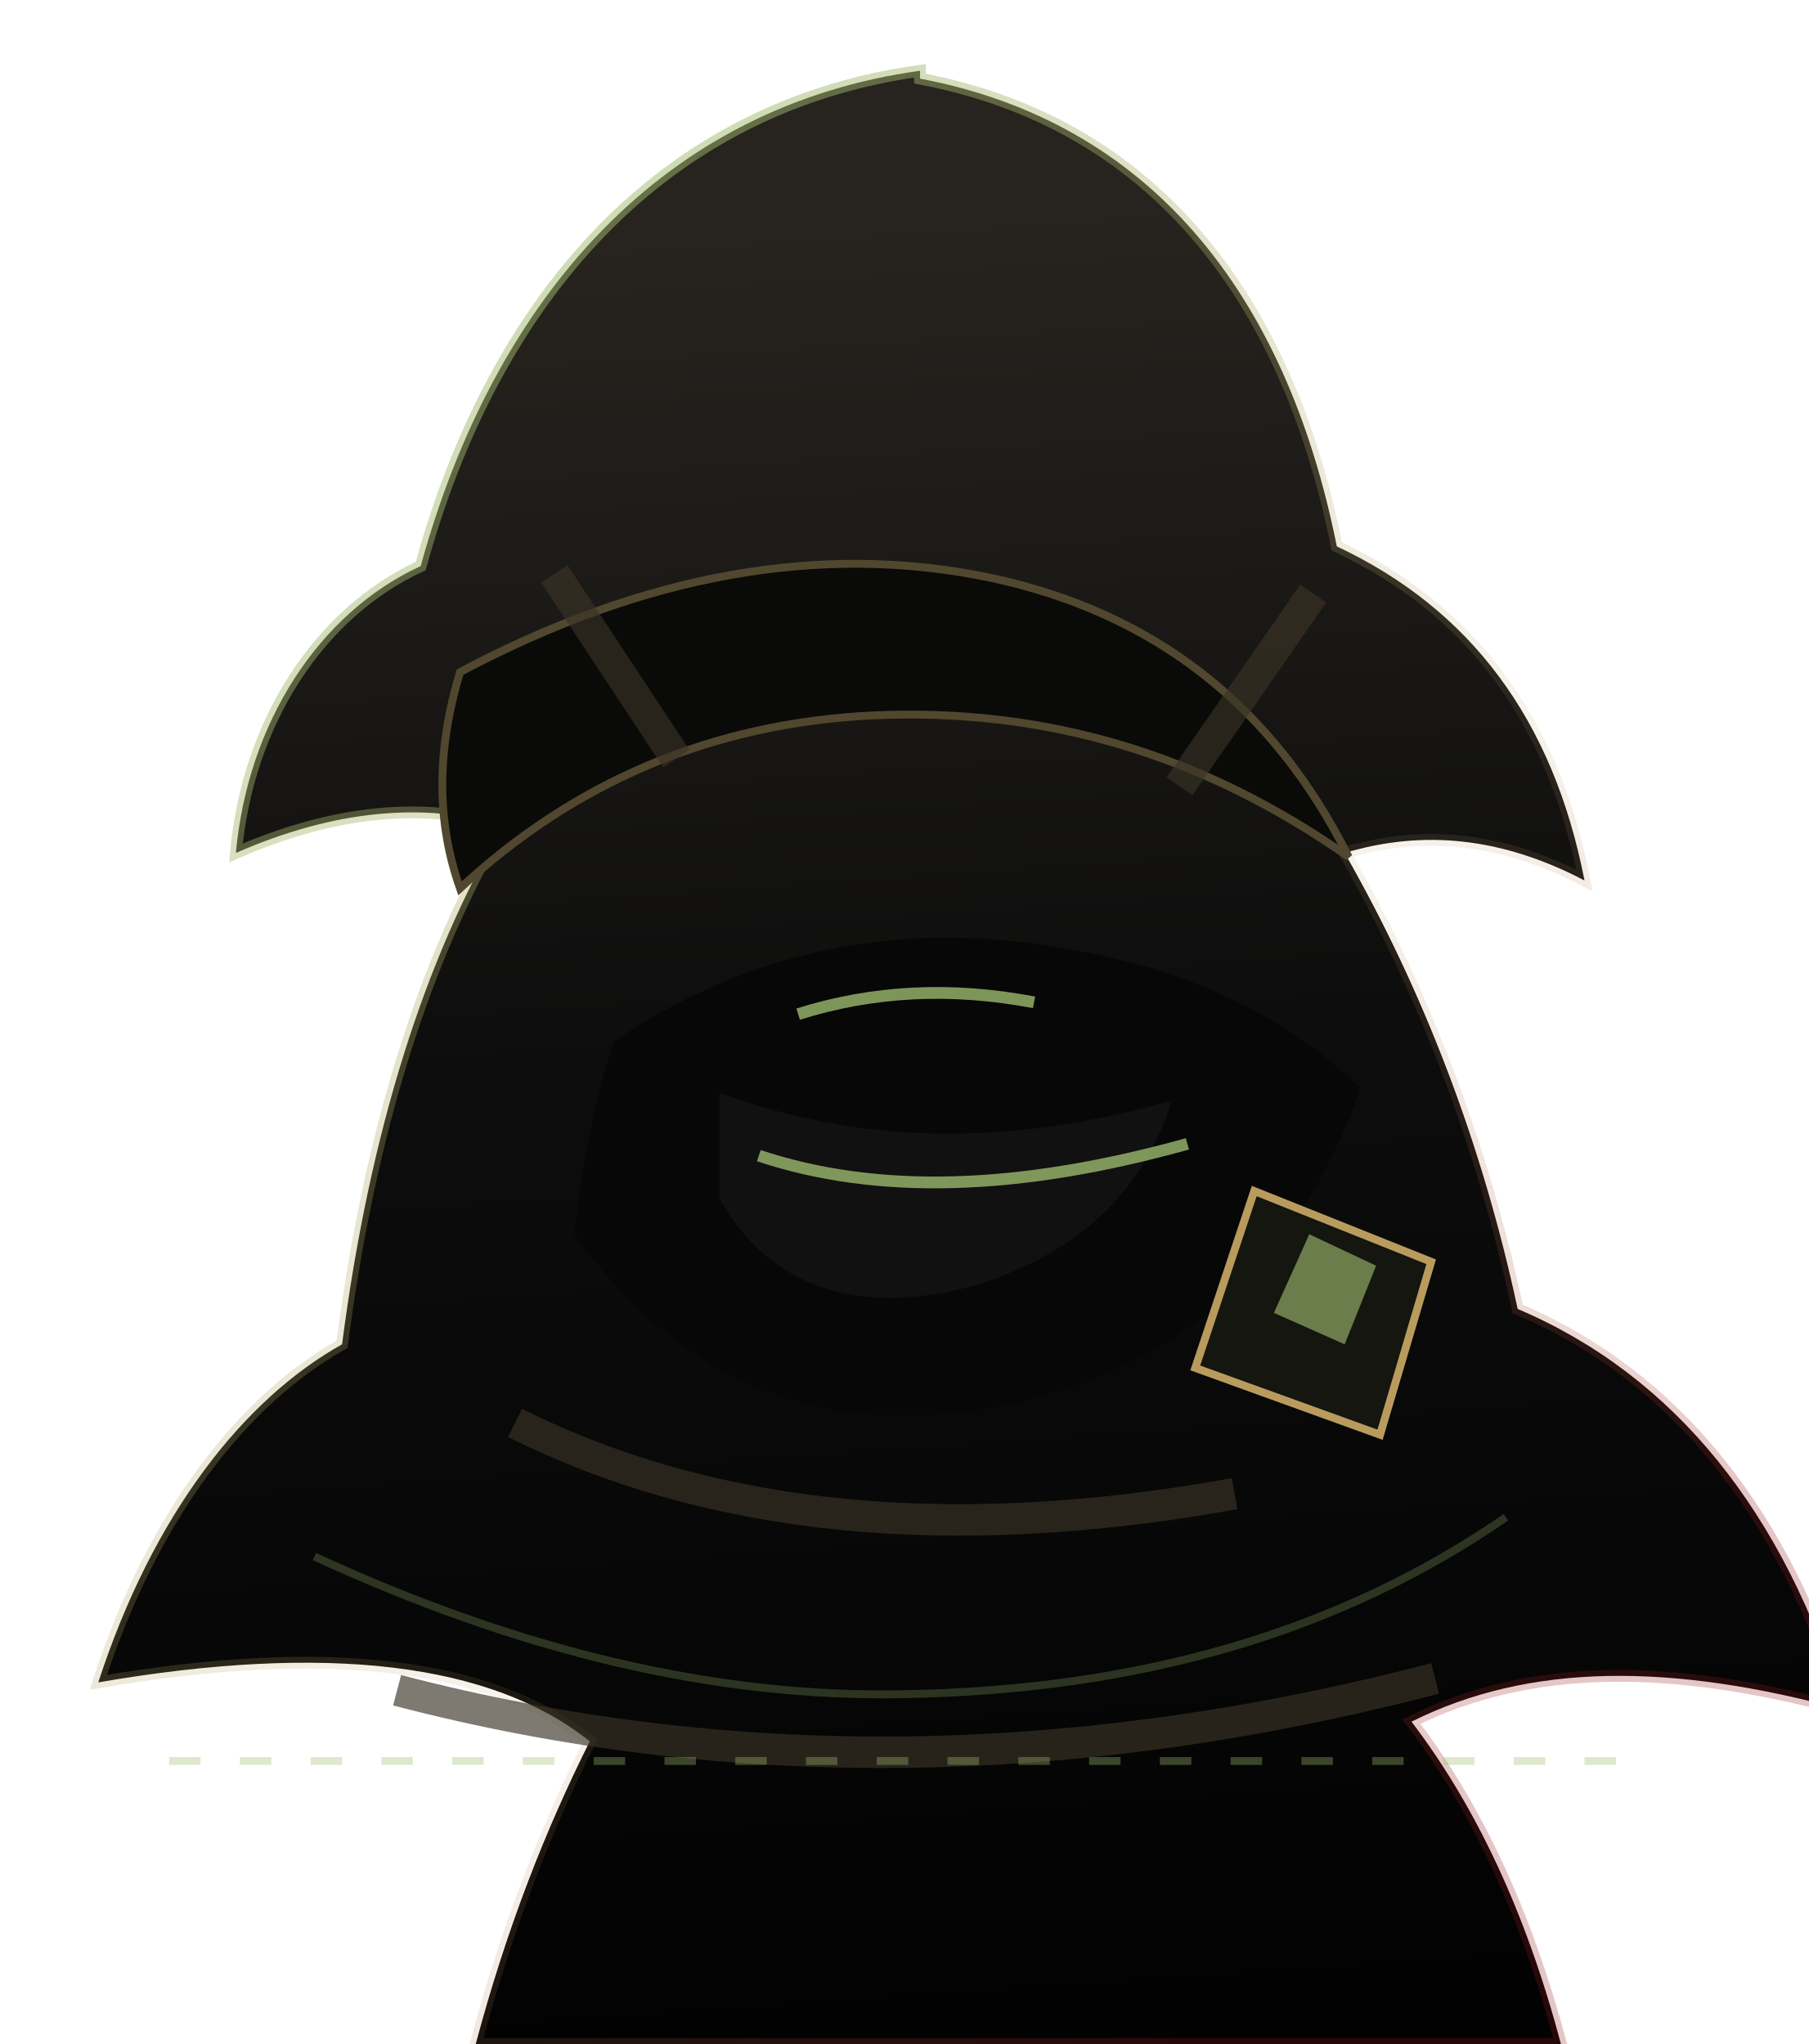
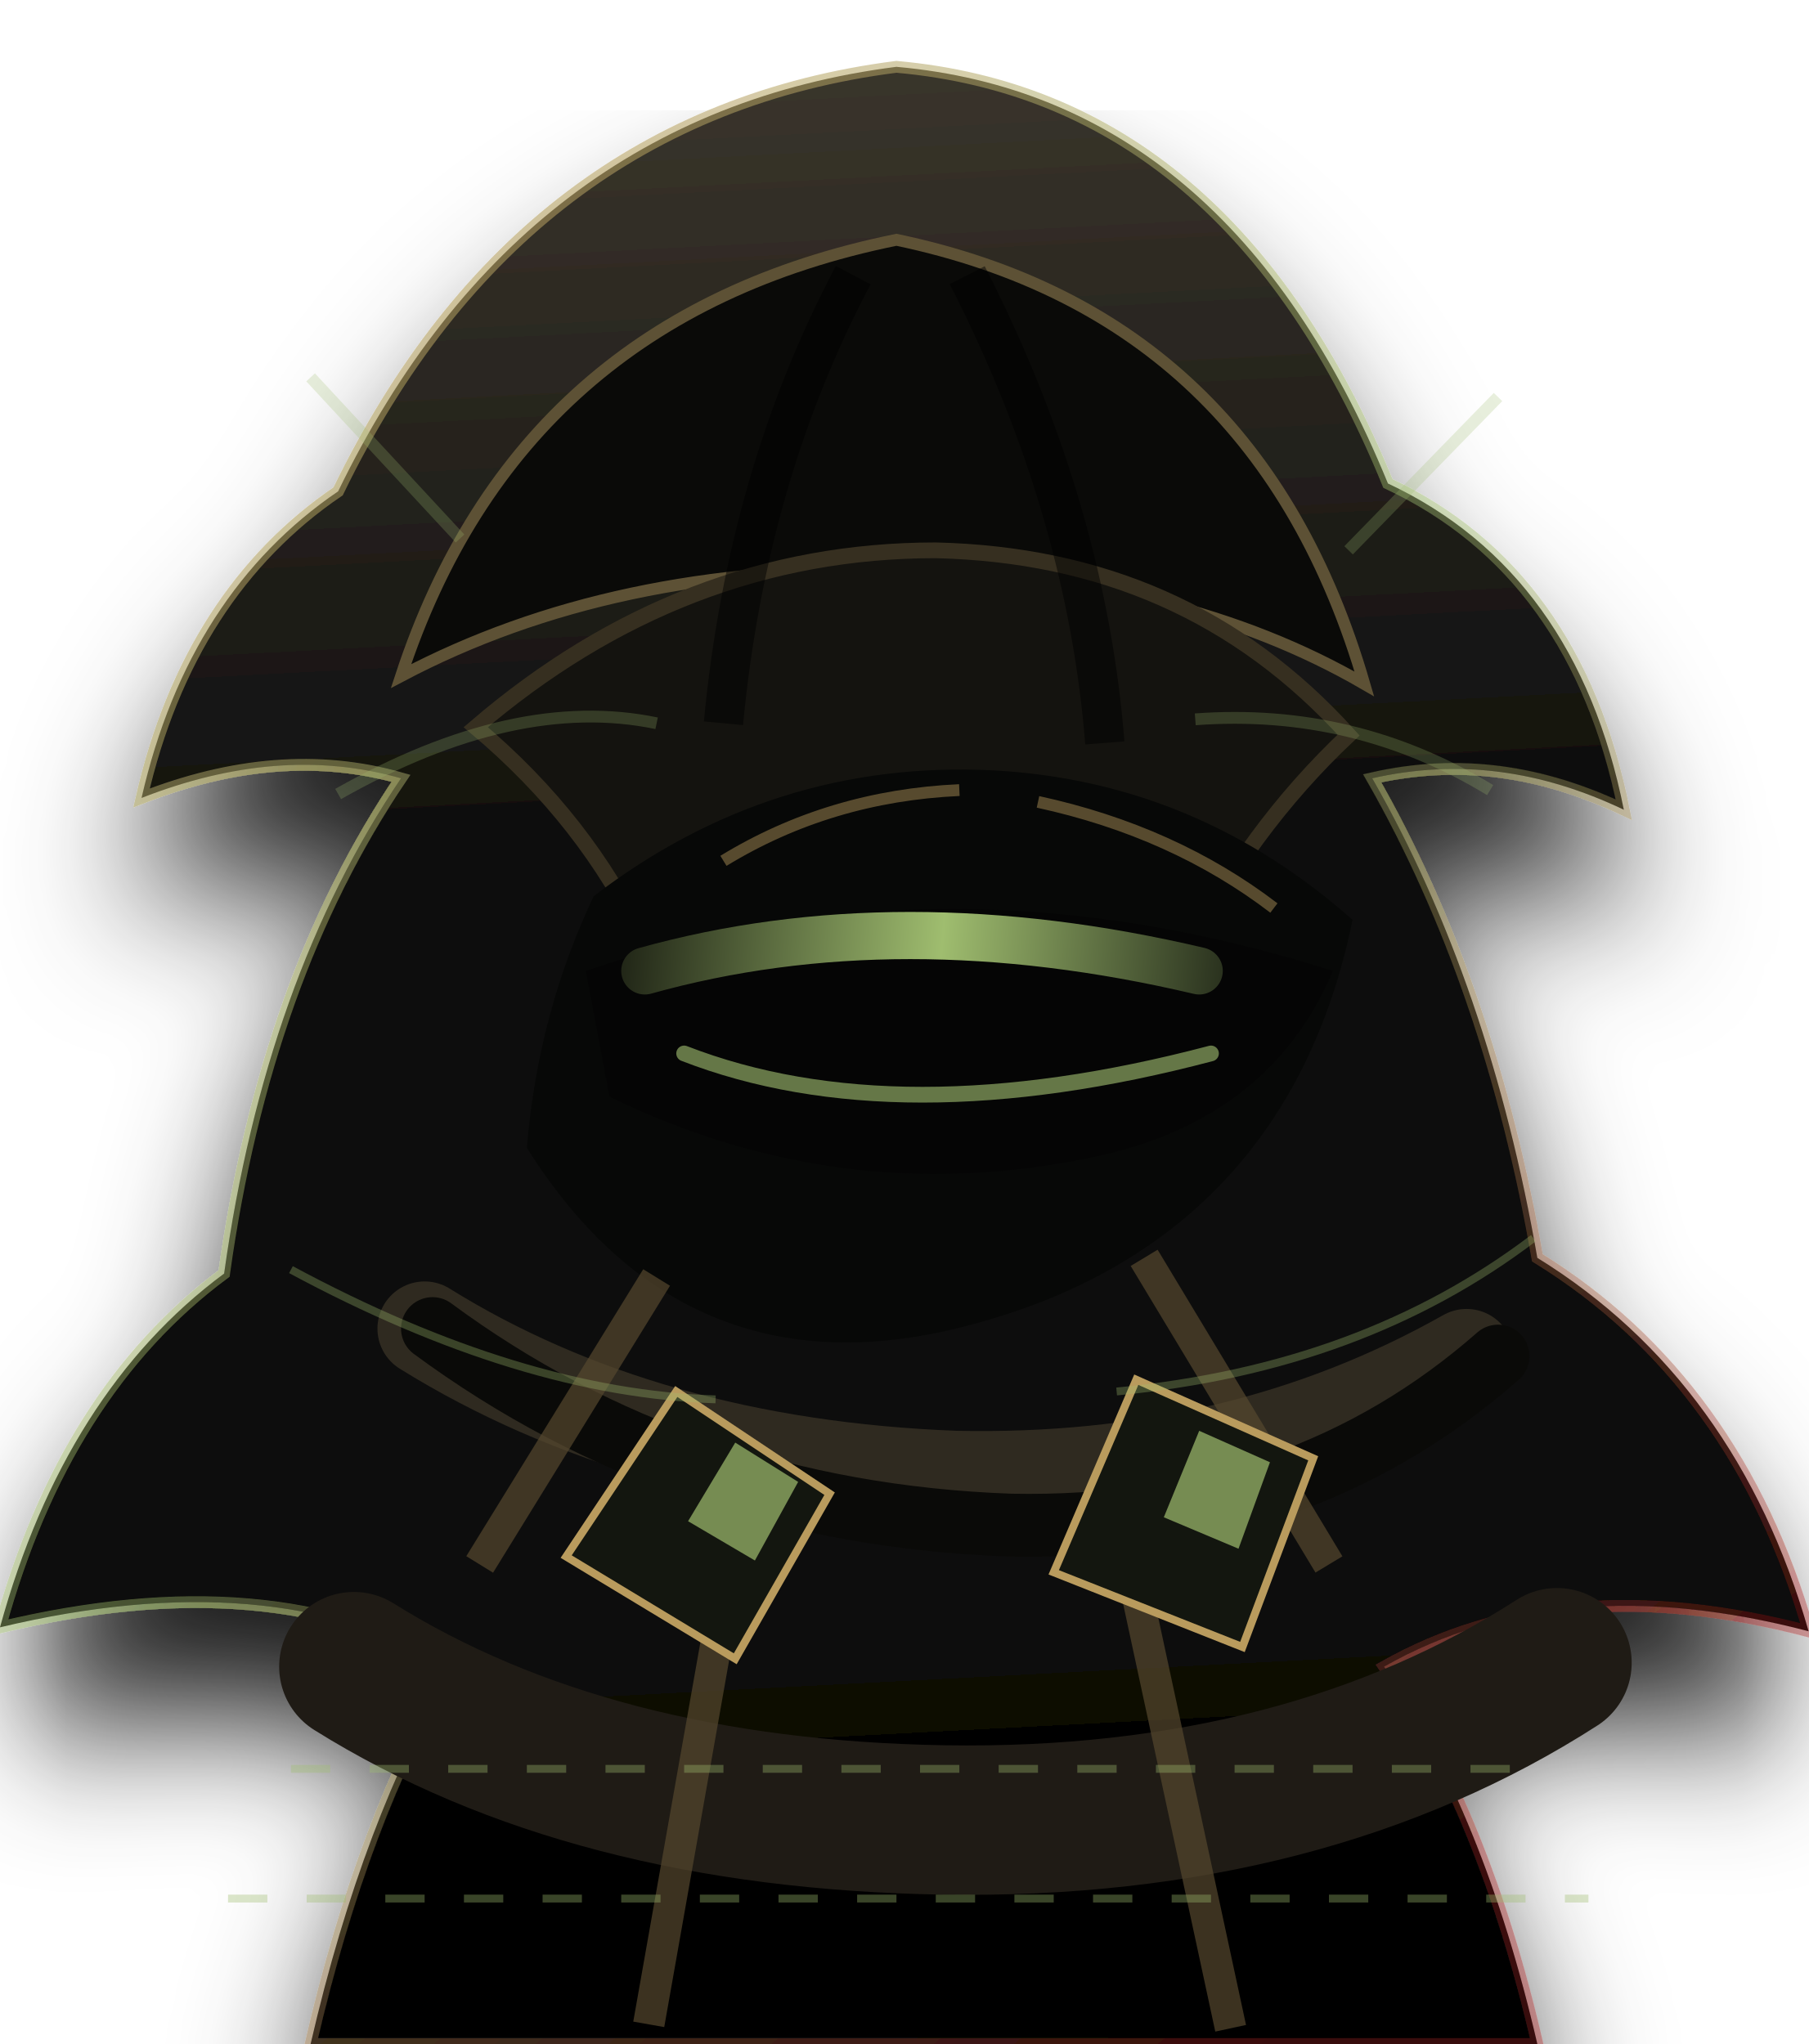
- <svg xmlns="http://www.w3.org/2000/svg" width="460" height="520" viewBox="0 0 460 520" fill="none" role="img" aria-label="フードを被ったエージェントのシルエット">
+ <svg xmlns="http://www.w3.org/2000/svg" width="460" height="520" viewBox="0 0 460 520" fill="none" role="img" aria-label="フードとバイザーを装備したステルスエージェントのシルエット">
  <defs>
-     <linearGradient id="body" x1="220" y1="56" x2="252" y2="518" gradientUnits="userSpaceOnUse">
-       <stop stop-color="#27241f" />
-       <stop offset=".45" stop-color="#0d0d0d" />
-       <stop offset="1" stop-color="#020202" />
+     <linearGradient id="cloak" x1="220" y1="22" x2="246" y2="520" gradientUnits="userSpaceOnUse">
+       <stop stop-color="#39342b" />
+       <stop offset=".36" stop-color="#11110f" />
+       <stop offset="1" stop-color="#030303" />
    </linearGradient>
-     <linearGradient id="edge" x1="83" y1="90" x2="402" y2="420" gradientUnits="userSpaceOnUse">
-       <stop stop-color="#9fbd6f" stop-opacity=".55" />
-       <stop offset=".6" stop-color="#b99b5d" stop-opacity=".12" />
-       <stop offset="1" stop-color="#991b1b" stop-opacity=".25" />
+     <linearGradient id="rim" x1="70" y1="70" x2="398" y2="470" gradientUnits="userSpaceOnUse">
+       <stop stop-color="#b99b5d" stop-opacity=".58" />
+       <stop offset=".45" stop-color="#9fbd6f" stop-opacity=".42" />
+       <stop offset="1" stop-color="#991b1b" stop-opacity=".36" />
    </linearGradient>
+     <linearGradient id="visor" x1="152" y1="240" x2="326" y2="255" gradientUnits="userSpaceOnUse">
+       <stop stop-color="#171a10" />
+       <stop offset=".5" stop-color="#9fbd6f" />
+       <stop offset="1" stop-color="#11140d" />
+     </linearGradient>
+     <filter id="softShadow" x="-10%" y="-10%" width="120%" height="125%" color-interpolation-filters="sRGB">
+       <feDropShadow dx="0" dy="28" stdDeviation="18" flood-color="#000000" flood-opacity=".9" />
+     </filter>
  </defs>
-   <path d="M234 18c-65 9-108 57-127 126-26 12-44 40-47 73 25-11 48-13 68-7-20 34-34 78-41 132-25 14-48 43-62 86 58-10 100-5 125 15-11 22-21 47-29 77h276c-9-34-22-61-38-82 30-15 66-15 110-3-15-50-43-85-83-102-9-42-24-81-44-116 20-6 40-4 61 7-8-41-29-69-63-85-13-65-48-108-106-119Z" fill="url(#body)" stroke="url(#edge)" stroke-width="3" />
-   <path d="M117 171c47-25 92-33 135-24 42 9 72 33 91 71-37-26-77-38-121-36-41 2-76 17-105 44-6-17-6-35 0-55Z" fill="#0a0a08" stroke="#51472f" stroke-width="2" />
-   <path d="M156 265c34-23 72-31 113-24 32 5 58 17 77 36-15 43-44 70-88 80-47 10-84-4-112-43 2-17 5-33 10-49Z" fill="#070707" />
-   <path d="M183 278c35 13 73 14 115 2-7 23-24 39-50 47-29 8-52 1-65-22v-27Z" fill="#111" />
-   <path d="M203 258c19-6 39-7 60-3M193 294c30 10 66 9 109-3" stroke="#9fbd6f" stroke-width="3" opacity=".78" />
-   <path d="M131 362c50 25 111 31 183 18M101 430c84 22 172 21 264-3M172 193l-31-47M300 200l34-49" stroke="#3b3325" stroke-width="8" opacity=".65" />
-   <path d="M80 396c52 24 102 36 150 35 60-1 111-16 153-45" stroke="#9fbd6f" stroke-width="2" opacity=".25" />
-   <path d="M319 303l45 18-13 44-47-17 15-45Z" fill="#14160f" stroke="#b99b5d" stroke-width="2" />
-   <path d="M333 314l17 8-8 20-18-8 9-20Z" fill="#9fbd6f" opacity=".62" />
-   <path d="M43 448h374" stroke="#9fbd6f" stroke-width="2" stroke-dasharray="8 10" opacity=".35" />
+   <path d="M228 17c-63 8-111 44-142 108-25 17-42 43-50 78 23-9 45-11 66-5-23 34-38 76-45 126-27 20-46 50-57 90 46-11 84-8 115 10-15 26-27 57-36 96h312c-9-39-22-71-39-96 30-17 66-20 108-9-12-42-35-74-69-95-8-46-22-87-42-122 22-5 43-2 64 8-8-40-28-68-60-83-27-66-69-101-125-106Z" fill="url(#cloak)" stroke="url(#rim)" stroke-width="3" filter="url(#softShadow)" />
+   <path d="M102 172c20-61 62-98 126-111 62 13 101 51 119 113-31-18-70-28-118-29-49-1-91 8-127 27Z" fill="#0a0a08" stroke="#5d5135" stroke-width="3" />
+   <path d="M121 185c35-30 74-45 117-45 42 1 77 16 105 47-17 16-31 35-42 57-45-15-91-16-137-4-10-21-24-39-43-55Z" fill="#14130f" stroke="#362f20" stroke-width="4" />
+   <path d="M151 228c30-23 64-34 102-32 35 2 65 15 91 38-11 54-44 89-97 103-48 13-86-2-113-45 2-24 8-45 17-64Z" fill="#070807" />
+   <path d="M149 247c61-21 124-21 190 0-11 26-32 42-64 48-41 8-81 3-120-16l-6-32Z" fill="#050505" />
+   <path d="M164 247c43-12 90-12 141 0" stroke="url(#visor)" stroke-width="12" stroke-linecap="round" />
+   <path d="M174 268c36 14 81 14 134 0" stroke="#9fbd6f" stroke-width="4" stroke-linecap="round" opacity=".62" />
+   <path d="M184 219c18-11 38-17 60-18M264 204c23 5 43 14 60 27" stroke="#b99b5d" stroke-width="3" opacity=".45" />
+   <path d="M108 338c37 23 82 36 135 38 48 1 91-9 130-31" stroke="#2f2a20" stroke-width="24" stroke-linecap="round" />
+   <path d="M110 338c42 31 91 48 147 50 50 1 91-14 124-43" stroke="#0a0a08" stroke-width="16" stroke-linecap="round" />
+   <path d="M90 424c40 25 90 38 150 39 62 1 114-13 156-40" stroke="#1f1b15" stroke-width="38" stroke-linecap="round" />
+   <path d="M122 398l45-73M338 398l-47-78M188 385l-23 130M285 386l28 130" stroke="#55472d" stroke-width="8" opacity=".7" />
+   <path d="M172 354l39 26-24 42-43-26 28-42ZM289 351l45 20-18 48-48-19 21-49Z" fill="#13160f" stroke="#b99b5d" stroke-width="2" />
+   <path d="M187 367l16 10-11 20-17-10 12-20ZM305 364l18 8-8 22-19-8 9-22Z" fill="#9fbd6f" opacity=".7" />
+   <path d="M74 450h316M58 483h346" stroke="#9fbd6f" stroke-width="2" stroke-dasharray="10 10" opacity=".36" />
+   <path d="M86 202c30-17 57-23 81-18M304 183c27-2 52 4 75 18M117 137l-38-41M343 140l38-39" stroke="#9fbd6f" stroke-width="3" opacity=".24" />
+   <path d="M74 323c39 21 75 32 108 33M284 354c42-4 77-17 106-39" stroke="#9fbd6f" stroke-width="2" opacity=".32" />
+   <path d="M217 70c-18 34-29 72-33 114M246 70c21 41 32 81 35 119" stroke="#000000" stroke-width="10" opacity=".48" />
</svg>
